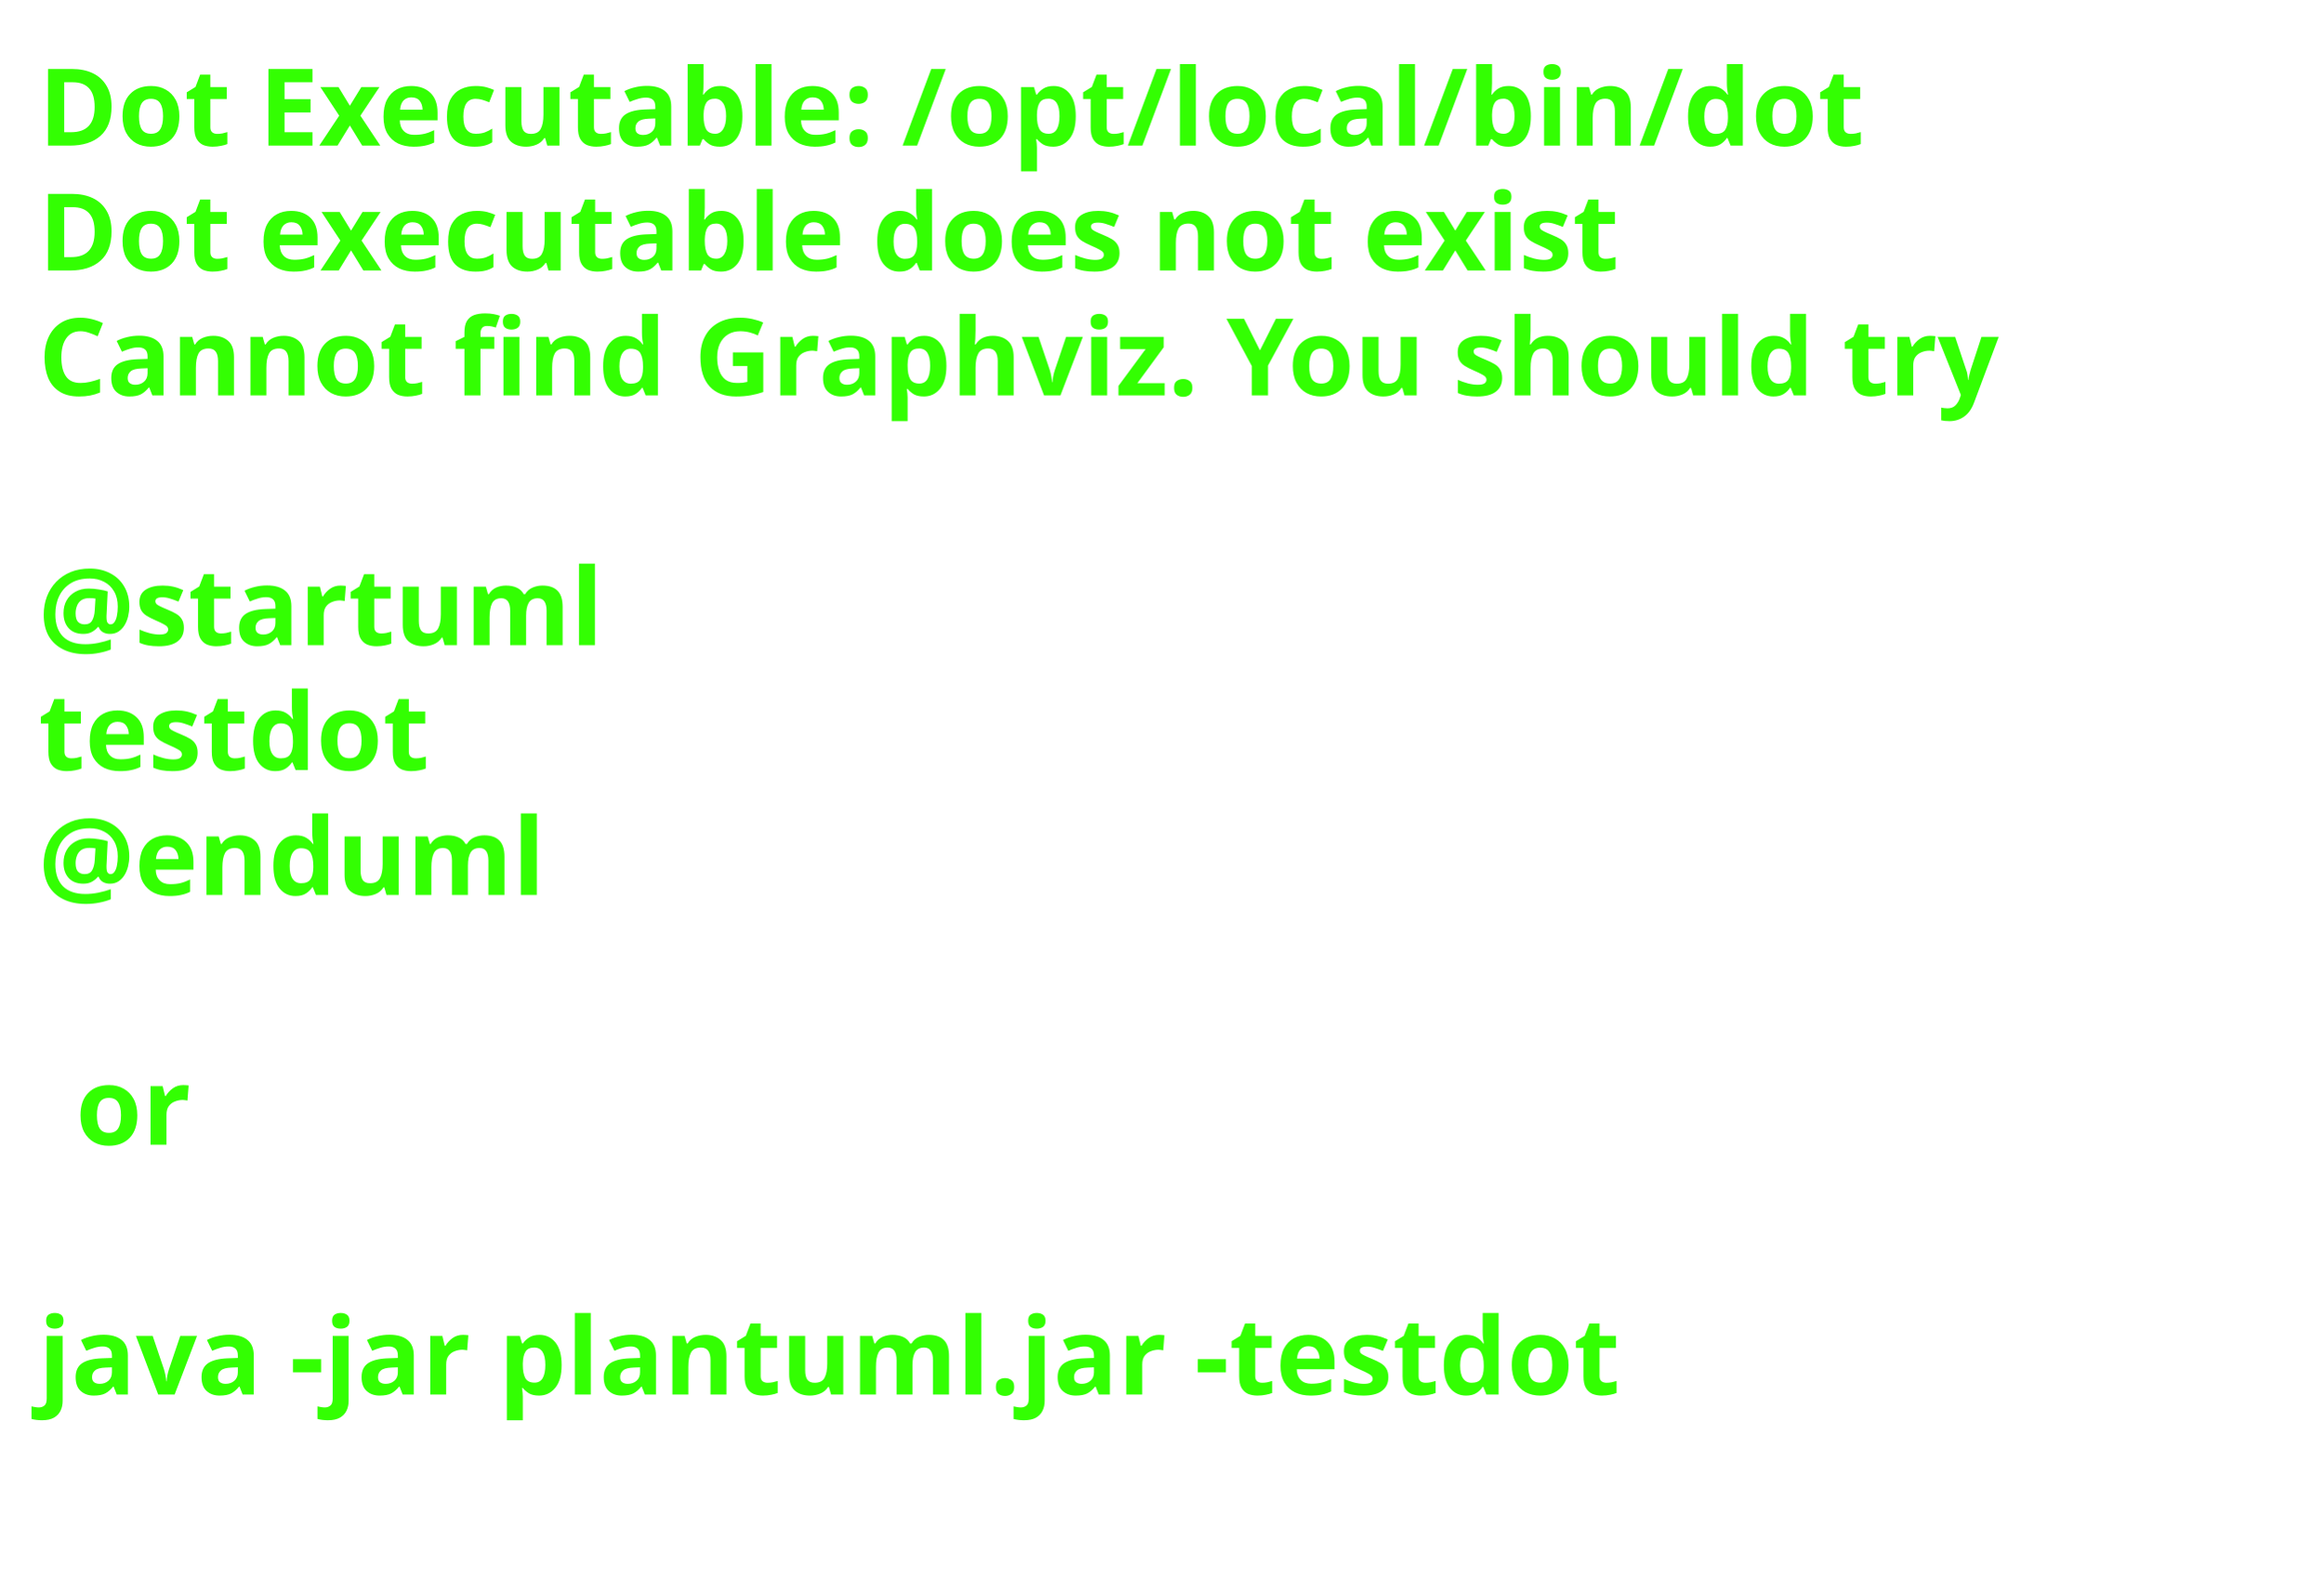
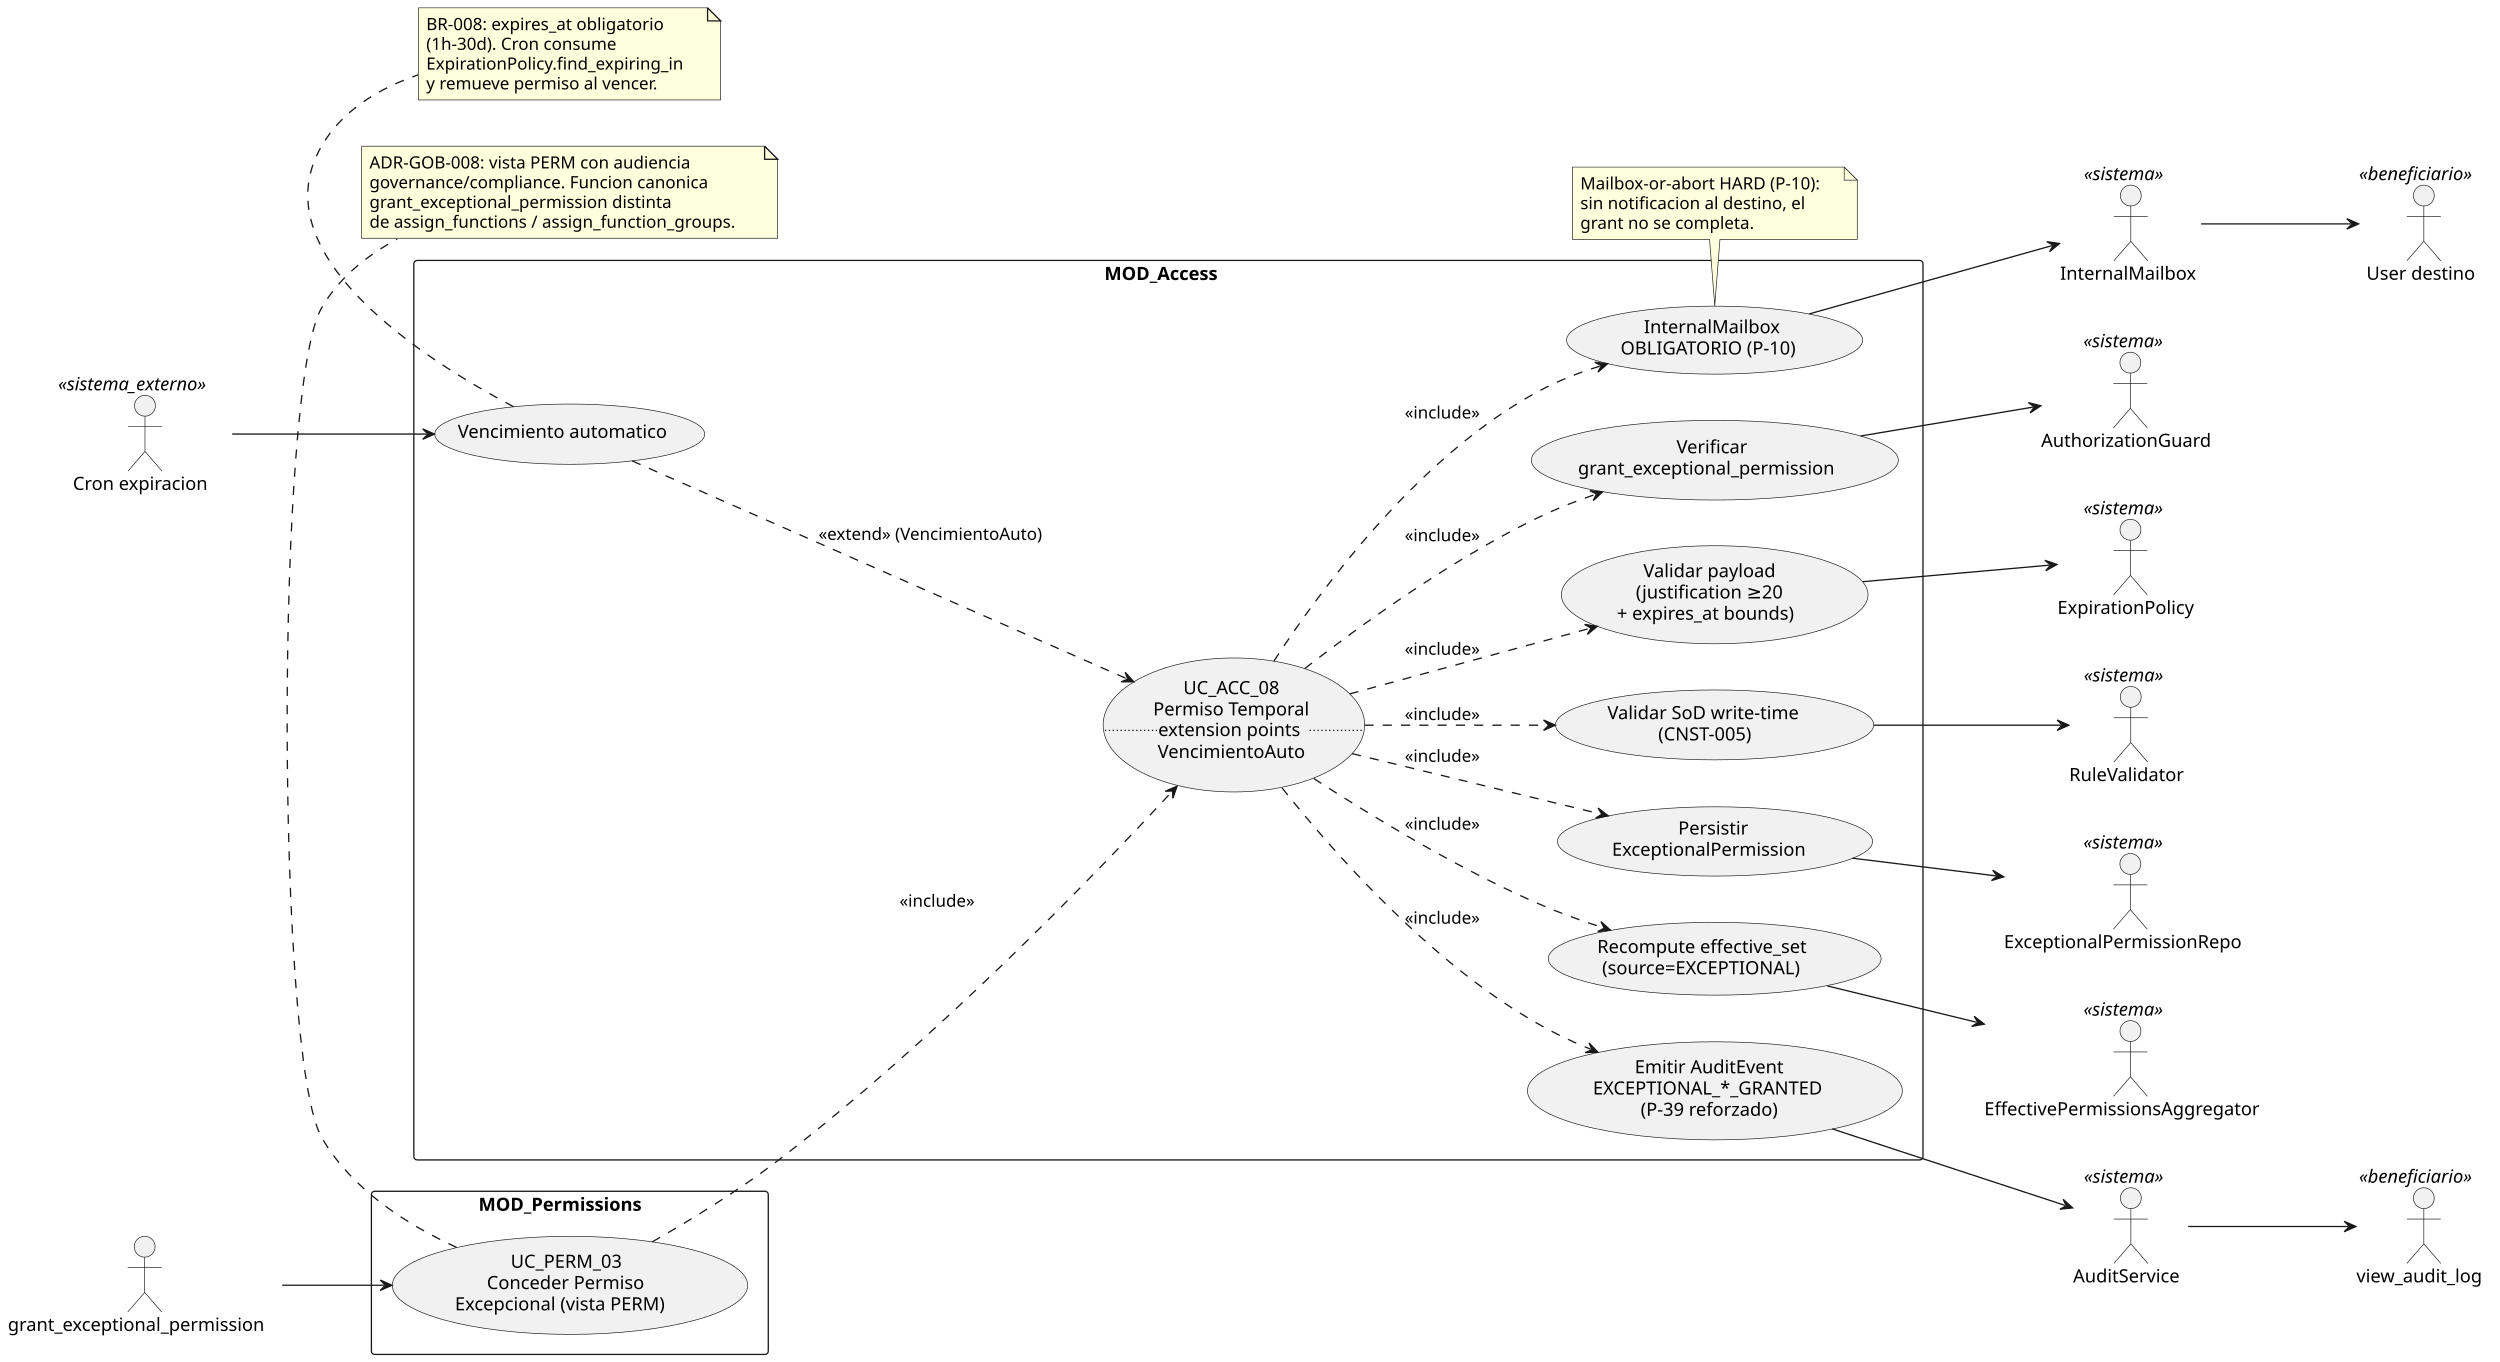
- <svg xmlns="http://www.w3.org/2000/svg" contentStyleType="text/css" height="206px" preserveAspectRatio="none" style="width:303px;height:206px;background:#FFFFFF;" version="1.1" viewBox="0 0 303 206" width="303px" zoomAndPan="magnify">
+ <svg xmlns="http://www.w3.org/2000/svg" contentStyleType="text/css" height="1043px" preserveAspectRatio="none" style="width:1915px;height:1043px;background:#FFFFFF;" version="1.1" viewBox="0 0 1915 1043" width="1915px" zoomAndPan="magnify">
  <defs />
  <g>
-     <text fill="#33FF02" font-family="sans-serif" font-size="14" font-weight="bold" lengthAdjust="spacing" textLength="264.954" x="5" y="19">Dot Executable: /opt/local/bin/dot</text>
-     <text fill="#33FF02" font-family="sans-serif" font-size="14" font-weight="bold" lengthAdjust="spacing" textLength="236.264" x="5" y="35.297">Dot executable does not exist</text>
-     <text fill="#33FF02" font-family="sans-serif" font-size="14" font-weight="bold" lengthAdjust="spacing" textLength="291.587" x="5" y="51.594">Cannot find Graphviz. You should try</text>
-     <text fill="#33FF02" font-family="sans-serif" font-size="14" font-weight="bold" lengthAdjust="spacing" textLength="4.874" x="5" y="67.891"> </text>
-     <text fill="#33FF02" font-family="sans-serif" font-size="14" font-weight="bold" lengthAdjust="spacing" textLength="81.423" x="5" y="84.188">@startuml</text>
-     <text fill="#33FF02" font-family="sans-serif" font-size="14" font-weight="bold" lengthAdjust="spacing" textLength="57.545" x="5" y="100.484">testdot</text>
-     <text fill="#33FF02" font-family="sans-serif" font-size="14" font-weight="bold" lengthAdjust="spacing" textLength="72.837" x="5" y="116.781">@enduml</text>
-     <text fill="#33FF02" font-family="sans-serif" font-size="14" font-weight="bold" lengthAdjust="spacing" textLength="4.874" x="5" y="133.078"> </text>
-     <text fill="#33FF02" font-family="sans-serif" font-size="14" font-weight="bold" lengthAdjust="spacing" textLength="16.523" x="9.874" y="149.375">or</text>
-     <text fill="#33FF02" font-family="sans-serif" font-size="14" font-weight="bold" lengthAdjust="spacing" textLength="4.874" x="5" y="165.672"> </text>
-     <text fill="#33FF02" font-family="sans-serif" font-size="14" font-weight="bold" lengthAdjust="spacing" textLength="234.507" x="5" y="181.969">java -jar plantuml.jar -testdot</text>
-     <text fill="#33FF02" font-family="sans-serif" font-size="14" font-weight="bold" lengthAdjust="spacing" textLength="4.874" x="5" y="198.266"> </text>
+     <g id="cluster_MOD_Permissions">
+       <rect fill="none" height="125" rx="2.5" ry="2.5" style="stroke:#181818;stroke-width:1.0;" width="304" x="284.5" y="912.5" />
+       <text fill="#000000" font-family="sans-serif" font-size="14" font-weight="bold" lengthAdjust="spacing" textLength="139.884" x="366.558" y="927.495">MOD_Permissions</text>
+     </g>
+     <g id="cluster_MOD_Access">
+       <rect fill="none" height="689" rx="2.5" ry="2.5" style="stroke:#181818;stroke-width:1.0;" width="1156" x="317" y="199.5" />
+       <text fill="#000000" font-family="sans-serif" font-size="14" font-weight="bold" lengthAdjust="spacing" textLength="98.048" x="845.976" y="214.495">MOD_Access</text>
+     </g>
+     <g id="elem_UC_PERM_03">
+       <ellipse cx="436.633" cy="984.571" fill="#F1F1F1" rx="136.133" ry="37.571" style="stroke:#181818;stroke-width:0.5;" />
+       <text fill="#000000" font-family="sans-serif" font-size="14" lengthAdjust="spacing" textLength="90.932" x="391.167" y="971.121">UC_PERM_03</text>
+       <text fill="#000000" font-family="sans-serif" font-size="14" lengthAdjust="spacing" textLength="127.429" x="372.918" y="987.418">Conceder Permiso</text>
+       <text fill="#000000" font-family="sans-serif" font-size="14" lengthAdjust="spacing" textLength="176.278" x="348.494" y="1003.714">Excepcional (vista PERM)</text>
+     </g>
+     <g id="elem_UC_ACC_08">
+       <ellipse cx="945.165" cy="555.32" fill="#F1F1F1" rx="100.165" ry="51.32" style="stroke:#181818;stroke-width:0.5;" />
+       <text fill="#000000" font-family="sans-serif" font-size="14" lengthAdjust="spacing" textLength="80.965" x="906.409" y="531.721">UC_ACC_08</text>
+       <text fill="#000000" font-family="sans-serif" font-size="14" lengthAdjust="spacing" textLength="127.128" x="883.328" y="548.018">Permiso Temporal</text>
+       <text fill="#000000" font-family="sans-serif" font-size="14" lengthAdjust="spacing" textLength="120.224" x="886.78" y="580.612">VencimientoAuto</text>
+       <line style="stroke:#181818;stroke-width:1.0;stroke-dasharray:1.0,2.0;" x1="846.328" x2="887.193" y1="559.468" y2="559.468" />
+       <text fill="#000000" font-family="sans-serif" font-size="14" lengthAdjust="spacing" textLength="115.944" x="887.193" y="563.815">extension points</text>
+       <line style="stroke:#181818;stroke-width:1.0;stroke-dasharray:1.0,2.0;" x1="1003.138" x2="1044.003" y1="559.468" y2="559.468" />
+     </g>
+     <g id="elem_VERIFICAR_AGR">
+       <ellipse cx="1313.563" cy="352.513" fill="#F1F1F1" rx="140.563" ry="30.513" style="stroke:#181818;stroke-width:0.5;" />
+       <text fill="#000000" font-family="sans-serif" font-size="14" lengthAdjust="spacing" textLength="58.687" x="1284.22" y="347.211">Verificar</text>
+       <text fill="#000000" font-family="sans-serif" font-size="14" lengthAdjust="spacing" textLength="209.665" x="1208.73" y="363.508">grant_exceptional_permission</text>
+     </g>
+     <g id="elem_VALIDAR_PAYLOAD">
+       <ellipse cx="1313.465" cy="455.571" fill="#F1F1F1" rx="117.465" ry="37.571" style="stroke:#181818;stroke-width:0.5;" />
+       <text fill="#000000" font-family="sans-serif" font-size="14" lengthAdjust="spacing" textLength="109.279" x="1258.825" y="442.121">Validar payload</text>
+       <text fill="#000000" font-family="sans-serif" font-size="14" lengthAdjust="spacing" textLength="120.805" x="1253.063" y="458.418">(justification ≥20</text>
+       <text fill="#000000" font-family="sans-serif" font-size="14" lengthAdjust="spacing" textLength="149.878" x="1238.526" y="474.714">+ expires_at bounds)</text>
+     </g>
+     <g id="elem_VALIDAR_SOD">
+       <ellipse cx="1313.378" cy="555.276" fill="#F1F1F1" rx="121.878" ry="26.776" style="stroke:#181818;stroke-width:0.5;" />
+       <text fill="#000000" font-family="sans-serif" font-size="14" lengthAdjust="spacing" textLength="158.17" x="1231.293" y="550.875">Validar SoD write-time</text>
+       <text fill="#000000" font-family="sans-serif" font-size="14" lengthAdjust="spacing" textLength="80.384" x="1270.186" y="567.172">(CNST-005)</text>
+     </g>
+     <g id="elem_PERSISTIR">
+       <ellipse cx="1313.701" cy="644.54" fill="#F1F1F1" rx="120.701" ry="26.54" style="stroke:#181818;stroke-width:0.5;" />
+       <text fill="#000000" font-family="sans-serif" font-size="14" lengthAdjust="spacing" textLength="56.424" x="1285.489" y="639.239">Persistir</text>
+       <text fill="#000000" font-family="sans-serif" font-size="14" lengthAdjust="spacing" textLength="157.869" x="1234.767" y="655.535">ExceptionalPermission</text>
+     </g>
+     <g id="elem_RECALC">
+       <ellipse cx="1313.478" cy="734.396" fill="#F1F1F1" rx="127.478" ry="27.896" style="stroke:#181818;stroke-width:0.5;" />
+       <text fill="#000000" font-family="sans-serif" font-size="14" lengthAdjust="spacing" textLength="174.009" x="1223.474" y="729.995">Recompute effective_set</text>
+       <text fill="#000000" font-family="sans-serif" font-size="14" lengthAdjust="spacing" textLength="166.503" x="1227.227" y="746.292">(source=EXCEPTIONAL)</text>
+     </g>
+     <g id="elem_MAILBOX">
+       <ellipse cx="1313.385" cy="260.547" fill="#F1F1F1" rx="113.385" ry="26.047" style="stroke:#181818;stroke-width:0.5;" />
+       <text fill="#000000" font-family="sans-serif" font-size="14" lengthAdjust="spacing" textLength="108.377" x="1259.197" y="255.245">InternalMailbox</text>
+       <text fill="#000000" font-family="sans-serif" font-size="14" lengthAdjust="spacing" textLength="144.108" x="1241.331" y="271.542">OBLIGATORIO (P-10)</text>
+     </g>
+     <g id="elem_AUDITAR">
+       <ellipse cx="1313.611" cy="835.571" fill="#F1F1F1" rx="143.611" ry="37.571" style="stroke:#181818;stroke-width:0.5;" />
+       <text fill="#000000" font-family="sans-serif" font-size="14" lengthAdjust="spacing" textLength="122.78" x="1252.22" y="822.121">Emitir AuditEvent</text>
+       <text fill="#000000" font-family="sans-serif" font-size="14" lengthAdjust="spacing" textLength="186.853" x="1220.184" y="838.418">EXCEPTIONAL_*_GRANTED</text>
+       <text fill="#000000" font-family="sans-serif" font-size="14" lengthAdjust="spacing" textLength="113.682" x="1256.77" y="854.714">(P-39 reforzado)</text>
+     </g>
+     <g id="elem_EXPIRY">
+       <ellipse cx="436.405" cy="332.581" fill="#F1F1F1" rx="103.405" ry="23.081" style="stroke:#181818;stroke-width:0.5;" />
+       <text fill="#000000" font-family="sans-serif" font-size="14" lengthAdjust="spacing" textLength="171.534" x="350.638" y="335.428">Vencimiento automatico</text>
+     </g>
+     <g id="elem_grant_exceptional_permission">
+       <ellipse cx="110.832" cy="955" fill="#F1F1F1" rx="8" ry="8" style="stroke:#181818;stroke-width:0.5;" />
+       <path d="M110.832,963 L110.832,990 M97.832,971 L123.832,971 M110.832,990 L97.832,1005 M110.832,990 L123.832,1005 " fill="none" style="stroke:#181818;stroke-width:0.5;" />
+       <text fill="#000000" font-family="sans-serif" font-size="14" lengthAdjust="spacing" textLength="209.665" x="6" y="1019.495">grant_exceptional_permission</text>
+     </g>
+     <g id="elem_User_destino">
+       <ellipse cx="1856.656" cy="149.797" fill="#F1F1F1" rx="8" ry="8" style="stroke:#181818;stroke-width:0.5;" />
+       <path d="M1856.656,157.797 L1856.656,184.797 M1843.656,165.797 L1869.656,165.797 M1856.656,184.797 L1843.656,199.797 M1856.656,184.797 L1869.656,199.797 " fill="none" style="stroke:#181818;stroke-width:0.5;" />
+       <text fill="#000000" font-family="sans-serif" font-size="14" lengthAdjust="spacing" textLength="87.972" x="1812.67" y="214.292">User destino</text>
+       <text fill="#000000" font-family="sans-serif" font-size="14" font-style="italic" lengthAdjust="spacing" textLength="99.312" x="1807" y="137.995">«beneficiario»</text>
+     </g>
+     <g id="elem_view_audit_log">
+       <ellipse cx="1856.649" cy="917.797" fill="#F1F1F1" rx="8" ry="8" style="stroke:#181818;stroke-width:0.5;" />
+       <path d="M1856.649,925.797 L1856.649,952.797 M1843.649,933.797 L1869.649,933.797 M1856.649,952.797 L1843.649,967.797 M1856.649,952.797 L1869.649,967.797 " fill="none" style="stroke:#181818;stroke-width:0.5;" />
+       <text fill="#000000" font-family="sans-serif" font-size="14" lengthAdjust="spacing" textLength="103.298" x="1805" y="982.292">view_audit_log</text>
+       <text fill="#000000" font-family="sans-serif" font-size="14" font-style="italic" lengthAdjust="spacing" textLength="99.312" x="1806.993" y="905.995">«beneficiario»</text>
+     </g>
+     <g id="elem_AuthorizationGuard">
+       <ellipse cx="1631.856" cy="277.797" fill="#F1F1F1" rx="8" ry="8" style="stroke:#181818;stroke-width:0.5;" />
+       <path d="M1631.856,285.797 L1631.856,312.797 M1618.856,293.797 L1644.856,293.797 M1631.856,312.797 L1618.856,327.797 M1631.856,312.797 L1644.856,327.797 " fill="none" style="stroke:#181818;stroke-width:0.5;" />
+       <text fill="#000000" font-family="sans-serif" font-size="14" lengthAdjust="spacing" textLength="136.712" x="1563.5" y="342.292">AuthorizationGuard</text>
+       <text fill="#000000" font-family="sans-serif" font-size="14" font-style="italic" lengthAdjust="spacing" textLength="71.928" x="1595.892" y="265.995">«sistema»</text>
+     </g>
+     <g id="elem_ExceptionalPermissionRepo">
+       <ellipse cx="1631.831" cy="661.797" fill="#F1F1F1" rx="8" ry="8" style="stroke:#181818;stroke-width:0.5;" />
+       <path d="M1631.831,669.797 L1631.831,696.797 M1618.831,677.797 L1644.831,677.797 M1631.831,696.797 L1618.831,711.797 M1631.831,696.797 L1644.831,711.797 " fill="none" style="stroke:#181818;stroke-width:0.5;" />
+       <text fill="#000000" font-family="sans-serif" font-size="14" lengthAdjust="spacing" textLength="193.662" x="1535" y="726.292">ExceptionalPermissionRepo</text>
+       <text fill="#000000" font-family="sans-serif" font-size="14" font-style="italic" lengthAdjust="spacing" textLength="71.928" x="1595.867" y="649.995">«sistema»</text>
+     </g>
+     <g id="elem_ExpirationPolicy">
+       <ellipse cx="1631.915" cy="405.797" fill="#F1F1F1" rx="8" ry="8" style="stroke:#181818;stroke-width:0.5;" />
+       <path d="M1631.915,413.797 L1631.915,440.797 M1618.915,421.797 L1644.915,421.797 M1631.915,440.797 L1618.915,455.797 M1631.915,440.797 L1644.915,455.797 " fill="none" style="stroke:#181818;stroke-width:0.5;" />
+       <text fill="#000000" font-family="sans-serif" font-size="14" lengthAdjust="spacing" textLength="111.829" x="1576" y="470.292">ExpirationPolicy</text>
+       <text fill="#000000" font-family="sans-serif" font-size="14" font-style="italic" lengthAdjust="spacing" textLength="71.928" x="1595.951" y="393.995">«sistema»</text>
+     </g>
+     <g id="elem_RuleValidator">
+       <ellipse cx="1632.158" cy="533.797" fill="#F1F1F1" rx="8" ry="8" style="stroke:#181818;stroke-width:0.5;" />
+       <path d="M1632.158,541.797 L1632.158,568.797 M1619.158,549.797 L1645.158,549.797 M1632.158,568.797 L1619.158,583.797 M1632.158,568.797 L1645.158,583.797 " fill="none" style="stroke:#181818;stroke-width:0.5;" />
+       <text fill="#000000" font-family="sans-serif" font-size="14" lengthAdjust="spacing" textLength="94.315" x="1585" y="598.292">RuleValidator</text>
+       <text fill="#000000" font-family="sans-serif" font-size="14" font-style="italic" lengthAdjust="spacing" textLength="71.928" x="1596.194" y="521.995">«sistema»</text>
+     </g>
+     <g id="elem_EffectivePermissionsAggregator">
+       <ellipse cx="1631.918" cy="789.797" fill="#F1F1F1" rx="8" ry="8" style="stroke:#181818;stroke-width:0.5;" />
+       <path d="M1631.918,797.797 L1631.918,824.797 M1618.918,805.797 L1644.918,805.797 M1631.918,824.797 L1618.918,839.797 M1631.918,824.797 L1644.918,839.797 " fill="none" style="stroke:#181818;stroke-width:0.5;" />
+       <text fill="#000000" font-family="sans-serif" font-size="14" lengthAdjust="spacing" textLength="223.836" x="1520" y="854.292">EffectivePermissionsAggregator</text>
+       <text fill="#000000" font-family="sans-serif" font-size="14" font-style="italic" lengthAdjust="spacing" textLength="71.928" x="1595.954" y="777.995">«sistema»</text>
+     </g>
+     <g id="elem_InternalMailbox">
+       <ellipse cx="1632.188" cy="149.797" fill="#F1F1F1" rx="8" ry="8" style="stroke:#181818;stroke-width:0.5;" />
+       <path d="M1632.188,157.797 L1632.188,184.797 M1619.188,165.797 L1645.188,165.797 M1632.188,184.797 L1619.188,199.797 M1632.188,184.797 L1645.188,199.797 " fill="none" style="stroke:#181818;stroke-width:0.5;" />
+       <text fill="#000000" font-family="sans-serif" font-size="14" lengthAdjust="spacing" textLength="108.377" x="1578" y="214.292">InternalMailbox</text>
+       <text fill="#000000" font-family="sans-serif" font-size="14" font-style="italic" lengthAdjust="spacing" textLength="71.928" x="1596.225" y="137.995">«sistema»</text>
+     </g>
+     <g id="elem_AuditService">
+       <ellipse cx="1632.228" cy="917.797" fill="#F1F1F1" rx="8" ry="8" style="stroke:#181818;stroke-width:0.5;" />
+       <path d="M1632.228,925.797 L1632.228,952.797 M1619.228,933.797 L1645.228,933.797 M1632.228,952.797 L1619.228,967.797 M1632.228,952.797 L1645.228,967.797 " fill="none" style="stroke:#181818;stroke-width:0.5;" />
+       <text fill="#000000" font-family="sans-serif" font-size="14" lengthAdjust="spacing" textLength="88.457" x="1588" y="982.292">AuditService</text>
+       <text fill="#000000" font-family="sans-serif" font-size="14" font-style="italic" lengthAdjust="spacing" textLength="71.928" x="1596.265" y="905.995">«sistema»</text>
+     </g>
+     <g id="elem_Cron_expiracion">
+       <ellipse cx="111.061" cy="310.797" fill="#F1F1F1" rx="8" ry="8" style="stroke:#181818;stroke-width:0.5;" />
+       <path d="M111.061,318.797 L111.061,345.797 M98.061,326.797 L124.061,326.797 M111.061,345.797 L98.061,360.797 M111.061,345.797 L124.061,360.797 " fill="none" style="stroke:#181818;stroke-width:0.5;" />
+       <text fill="#000000" font-family="sans-serif" font-size="14" lengthAdjust="spacing" textLength="110.455" x="55.834" y="375.292">Cron expiracion</text>
+       <text fill="#000000" font-family="sans-serif" font-size="14" font-style="italic" lengthAdjust="spacing" textLength="133.123" x="44.5" y="298.995">«sistema_externo»</text>
+     </g>
+     <g id="elem_GMN45">
+       <path d="M277,112 L277,182.531 L595.686,182.531 L595.686,122 L585.686,112 L277,112 " fill="#FEFFDD" style="stroke:#181818;stroke-width:0.5;" />
+       <path d="M585.686,112 L585.686,122 L595.686,122 L585.686,112 " fill="#FEFFDD" style="stroke:#181818;stroke-width:1.0;" />
+       <text fill="#000000" font-family="sans-serif" font-size="13" lengthAdjust="spacing" textLength="266.081" x="283" y="129.067">ADR-GOB-008: vista PERM con audiencia</text>
+       <text fill="#000000" font-family="sans-serif" font-size="13" lengthAdjust="spacing" textLength="277.38" x="283" y="144.2">governance/compliance. Funcion canonica</text>
+       <text fill="#000000" font-family="sans-serif" font-size="13" lengthAdjust="spacing" textLength="247.47" x="283" y="159.333">grant_exceptional_permission distinta</text>
+       <text fill="#000000" font-family="sans-serif" font-size="13" lengthAdjust="spacing" textLength="297.686" x="283" y="174.465">de assign_functions / assign_function_groups.</text>
+     </g>
+     <g id="elem_GMN48">
+       <path d="M1204.5,128 L1204.5,183.398 A0,0 0 0 0 1204.5,183.398 L1309.5,183.398 L1313.5,234.25 L1317.5,183.398 L1422.671,183.398 A0,0 0 0 0 1422.671,183.398 L1422.671,138 L1412.671,128 L1204.5,128 A0,0 0 0 0 1204.5,128 " fill="#FEFFDD" style="stroke:#181818;stroke-width:0.5;" />
+       <path d="M1412.671,128 L1412.671,138 L1422.671,138 L1412.671,128 " fill="#FEFFDD" style="stroke:#181818;stroke-width:0.5;" />
+       <text fill="#000000" font-family="sans-serif" font-size="13" lengthAdjust="spacing" textLength="197.171" x="1210.5" y="145.067">Mailbox-or-abort HARD (P-10):</text>
+       <text fill="#000000" font-family="sans-serif" font-size="13" lengthAdjust="spacing" textLength="185.555" x="1210.5" y="160.2">sin notificacion al destino, el</text>
+       <text fill="#000000" font-family="sans-serif" font-size="13" lengthAdjust="spacing" textLength="143.083" x="1210.5" y="175.333">grant no se completa.</text>
+     </g>
+     <g id="elem_GMN51">
+       <path d="M320.5,6 L320.5,76.531 L552.007,76.531 L552.007,16 L542.007,6 L320.5,6 " fill="#FEFFDD" style="stroke:#181818;stroke-width:0.5;" />
+       <path d="M542.007,6 L542.007,16 L552.007,16 L542.007,6 " fill="#FEFFDD" style="stroke:#181818;stroke-width:1.0;" />
+       <text fill="#000000" font-family="sans-serif" font-size="13" lengthAdjust="spacing" textLength="196.942" x="326.5" y="23.067">BR-008: expires_at obligatorio</text>
+       <text fill="#000000" font-family="sans-serif" font-size="13" lengthAdjust="spacing" textLength="158.165" x="326.5" y="38.2">(1h-30d). Cron consume</text>
+       <text fill="#000000" font-family="sans-serif" font-size="13" lengthAdjust="spacing" textLength="210.507" x="326.5" y="53.333">ExpirationPolicy.find_expiring_in</text>
+       <text fill="#000000" font-family="sans-serif" font-size="13" lengthAdjust="spacing" textLength="194.886" x="326.5" y="68.465">y remueve permiso al vencer.</text>
+     </g>
+     <g id="link_grant_exceptional_permission_UC_PERM_03">
+       <path d="M216.14,984.5 C242.92,984.5 266.13,984.5 294.24,984.5 " fill="none" id="grant_exceptional_permission-to-UC_PERM_03" style="stroke:#181818;stroke-width:1.0;" />
+       <polygon fill="#181818" points="300.24,984.5,291.24,980.5,295.24,984.5,291.24,988.5,300.24,984.5" style="stroke:#181818;stroke-width:1.0;" />
+     </g>
+     <g id="link_UC_PERM_03_UC_ACC_08">
+       <path d="M499.58,951.28 C529.85,934.03 566.17,911.74 596.5,888.5 C715.74,797.17 834.771,674.32 897.531,606.62 " fill="none" id="UC_PERM_03-to-UC_ACC_08" style="stroke:#181818;stroke-width:1.0;stroke-dasharray:7.0,7.0;" />
+       <polygon fill="#181818" points="901.61,602.22,892.558,606.101,898.211,605.887,898.425,611.54,901.61,602.22" style="stroke:#181818;stroke-width:1.0;" />
+       <text fill="#000000" font-family="sans-serif" font-size="13" lengthAdjust="spacing" textLength="63.007" x="689" y="694.567">«include»</text>
+     </g>
+     <g id="link_UC_ACC_08_VERIFICAR_AGR">
+       <path d="M999.45,512.09 C1043.23,478.16 1107.87,431.68 1170,400.5 C1188.08,391.43 1202.611,385.417 1221.981,378.697 " fill="none" id="UC_ACC_08-to-VERIFICAR_AGR" style="stroke:#181818;stroke-width:1.0;stroke-dasharray:7.0,7.0;" />
+       <polygon fill="#181818" points="1227.65,376.73,1217.836,375.901,1222.926,378.369,1220.458,383.459,1227.65,376.73" style="stroke:#181818;stroke-width:1.0;" />
+       <text fill="#000000" font-family="sans-serif" font-size="13" lengthAdjust="spacing" textLength="63.007" x="1076" y="414.567">«include»</text>
+     </g>
+     <g id="link_UC_ACC_08_VALIDAR_PAYLOAD">
+       <path d="M1033.79,531.55 C1091.18,515.89 1160.112,497.079 1217.732,481.359 " fill="none" id="UC_ACC_08-to-VALIDAR_PAYLOAD" style="stroke:#181818;stroke-width:1.0;stroke-dasharray:7.0,7.0;" />
+       <polygon fill="#181818" points="1223.52,479.78,1213.784,478.29,1218.696,481.096,1215.89,486.008,1223.52,479.78" style="stroke:#181818;stroke-width:1.0;" />
+       <text fill="#000000" font-family="sans-serif" font-size="13" lengthAdjust="spacing" textLength="63.007" x="1076" y="501.567">«include»</text>
+     </g>
+     <g id="link_UC_ACC_08_VALIDAR_SOD">
+       <path d="M1045.18,555.5 C1090.23,555.5 1137.93,555.5 1185.34,555.5 " fill="none" id="UC_ACC_08-to-VALIDAR_SOD" style="stroke:#181818;stroke-width:1.0;stroke-dasharray:7.0,7.0;" />
+       <polygon fill="#181818" points="1191.34,555.5,1182.34,551.5,1186.34,555.5,1182.34,559.5,1191.34,555.5" style="stroke:#181818;stroke-width:1.0;" />
+       <text fill="#000000" font-family="sans-serif" font-size="13" lengthAdjust="spacing" textLength="63.007" x="1076" y="551.567">«include»</text>
+     </g>
+     <g id="link_UC_ACC_08_PERSISTIR">
+       <path d="M1035.66,577.27 C1095.63,591.84 1168.049,609.425 1226.059,623.505 " fill="none" id="UC_ACC_08-to-PERSISTIR" style="stroke:#181818;stroke-width:1.0;stroke-dasharray:7.0,7.0;" />
+       <polygon fill="#181818" points="1231.89,624.92,1224.087,618.91,1227.031,623.741,1222.2,626.684,1231.89,624.92" style="stroke:#181818;stroke-width:1.0;" />
+       <text fill="#000000" font-family="sans-serif" font-size="13" lengthAdjust="spacing" textLength="63.007" x="1076" y="583.567">«include»</text>
+     </g>
+     <g id="link_UC_ACC_08_RECALC">
+       <path d="M1006.28,596.32 C1050.27,624.85 1112.08,662.36 1170,688.5 C1190.14,697.59 1206.911,703.875 1227.951,710.675 " fill="none" id="UC_ACC_08-to-RECALC" style="stroke:#181818;stroke-width:1.0;stroke-dasharray:7.0,7.0;" />
+       <polygon fill="#181818" points="1233.66,712.52,1226.326,705.946,1228.902,710.982,1223.866,713.558,1233.66,712.52" style="stroke:#181818;stroke-width:1.0;" />
+       <text fill="#000000" font-family="sans-serif" font-size="13" lengthAdjust="spacing" textLength="63.007" x="1076" y="635.567">«include»</text>
+     </g>
+     <g id="link_UC_ACC_08_MAILBOX">
+       <path d="M975.78,506.43 C1013.53,448.69 1084.14,354.36 1170,304.5 C1188.81,293.58 1204.891,286.874 1225.701,280.394 " fill="none" id="UC_ACC_08-to-MAILBOX" style="stroke:#181818;stroke-width:1.0;stroke-dasharray:7.0,7.0;" />
+       <polygon fill="#181818" points="1231.43,278.61,1221.648,277.467,1226.656,280.096,1224.026,285.105,1231.43,278.61" style="stroke:#181818;stroke-width:1.0;" />
+       <text fill="#000000" font-family="sans-serif" font-size="13" lengthAdjust="spacing" textLength="63.007" x="1076" y="320.567">«include»</text>
+     </g>
+     <g id="link_UC_ACC_08_AUDITAR">
+       <path d="M982.03,603.52 C1022.47,654.23 1092.65,733.11 1170,779.5 C1186.75,789.55 1200.092,796.155 1218.492,803.735 " fill="none" id="UC_ACC_08-to-AUDITAR" style="stroke:#181818;stroke-width:1.0;stroke-dasharray:7.0,7.0;" />
+       <polygon fill="#181818" points="1224.04,806.02,1217.242,798.893,1219.417,804.115,1214.195,806.29,1224.04,806.02" style="stroke:#181818;stroke-width:1.0;" />
+       <text fill="#000000" font-family="sans-serif" font-size="13" lengthAdjust="spacing" textLength="63.007" x="1076" y="707.567">«include»</text>
+     </g>
+     <g id="link_EXPIRY_UC_ACC_08">
+       <path d="M484.24,353.08 C572.04,391.73 756.799,473.082 862.989,519.832 " fill="none" id="EXPIRY-to-UC_ACC_08" style="stroke:#181818;stroke-width:1.0;stroke-dasharray:7.0,7.0;" />
+       <polygon fill="#181818" points="868.48,522.25,861.855,514.963,863.904,520.235,858.631,522.285,868.48,522.25" style="stroke:#181818;stroke-width:1.0;" />
+       <text fill="#000000" font-family="sans-serif" font-size="13" lengthAdjust="spacing" textLength="187.097" x="627" y="413.567">«extend» (VencimientoAuto)</text>
+     </g>
+     <g id="link_VERIFICAR_AGR_AuthorizationGuard">
+       <path d="M1425.2,333.96 C1471.19,326.26 1517.172,318.561 1557.342,311.831 " fill="none" id="VERIFICAR_AGR-to-AuthorizationGuard" style="stroke:#181818;stroke-width:1.0;" />
+       <polygon fill="#181818" points="1563.26,310.84,1553.723,308.382,1558.329,311.666,1555.045,316.272,1563.26,310.84" style="stroke:#181818;stroke-width:1.0;" />
+     </g>
+     <g id="link_VALIDAR_PAYLOAD_ExpirationPolicy">
+       <path d="M1426.98,445.55 C1477.44,441.09 1528.713,436.549 1569.703,432.919 " fill="none" id="VALIDAR_PAYLOAD-to-ExpirationPolicy" style="stroke:#181818;stroke-width:1.0;" />
+       <polygon fill="#181818" points="1575.68,432.39,1566.362,429.2,1570.699,432.831,1567.068,437.168,1575.68,432.39" style="stroke:#181818;stroke-width:1.0;" />
+     </g>
+     <g id="link_VALIDAR_SOD_RuleValidator">
+       <path d="M1435.51,555.5 C1487.69,555.5 1539.59,555.5 1578.74,555.5 " fill="none" id="VALIDAR_SOD-to-RuleValidator" style="stroke:#181818;stroke-width:1.0;" />
+       <polygon fill="#181818" points="1584.74,555.5,1575.74,551.5,1579.74,555.5,1575.74,559.5,1584.74,555.5" style="stroke:#181818;stroke-width:1.0;" />
+     </g>
+     <g id="link_PERSISTIR_ExceptionalPermissionRepo">
+       <path d="M1419.01,657.38 C1456.37,661.98 1492.315,666.405 1528.935,670.925 " fill="none" id="PERSISTIR-to-ExceptionalPermissionRepo" style="stroke:#181818;stroke-width:1.0;" />
+       <polygon fill="#181818" points="1534.89,671.66,1526.448,666.588,1529.928,671.048,1525.468,674.527,1534.89,671.66" style="stroke:#181818;stroke-width:1.0;" />
+     </g>
+     <g id="link_RECALC_EffectivePermissionsAggregator">
+       <path d="M1399.73,755.24 C1436.72,764.23 1474.69,773.472 1514.17,783.072 " fill="none" id="RECALC-to-EffectivePermissionsAggregator" style="stroke:#181818;stroke-width:1.0;" />
+       <polygon fill="#181818" points="1520,784.49,1512.2,778.477,1515.142,783.309,1510.31,786.25,1520,784.49" style="stroke:#181818;stroke-width:1.0;" />
+     </g>
+     <g id="link_MAILBOX_InternalMailbox">
+       <path d="M1385.92,240.42 C1444.08,224.06 1519.134,202.954 1571.804,188.144 " fill="none" id="MAILBOX-to-InternalMailbox" style="stroke:#181818;stroke-width:1.0;" />
+       <polygon fill="#181818" points="1577.58,186.52,1567.833,185.106,1572.767,187.873,1569.999,192.807,1577.58,186.52" style="stroke:#181818;stroke-width:1.0;" />
+     </g>
+     <g id="link_InternalMailbox_User_destino">
+       <path d="M1686.01,171.5 C1722.64,171.5 1765.01,171.5 1800.7,171.5 " fill="none" id="InternalMailbox-to-User_destino" style="stroke:#181818;stroke-width:1.0;" />
+       <polygon fill="#181818" points="1806.7,171.5,1797.7,167.5,1801.7,171.5,1797.7,175.5,1806.7,171.5" style="stroke:#181818;stroke-width:1.0;" />
+     </g>
+     <g id="link_AUDITAR_AuditService">
+       <path d="M1403.51,864.75 C1463.66,884.51 1534.74,907.867 1581.94,923.377 " fill="none" id="AUDITAR-to-AuditService" style="stroke:#181818;stroke-width:1.0;" />
+       <polygon fill="#181818" points="1587.64,925.25,1580.339,918.64,1582.89,923.689,1577.841,926.24,1587.64,925.25" style="stroke:#181818;stroke-width:1.0;" />
+     </g>
+     <g id="link_AuditService_view_audit_log">
+       <path d="M1676.16,939.5 C1712.94,939.5 1759.84,939.5 1798.66,939.5 " fill="none" id="AuditService-to-view_audit_log" style="stroke:#181818;stroke-width:1.0;" />
+       <polygon fill="#181818" points="1804.66,939.5,1795.66,935.5,1799.66,939.5,1795.66,943.5,1804.66,939.5" style="stroke:#181818;stroke-width:1.0;" />
+     </g>
+     <g id="link_Cron_expiracion_EXPIRY">
+       <path d="M177.85,332.5 C222.38,332.5 276.07,332.5 326.79,332.5 " fill="none" id="Cron_expiracion-to-EXPIRY" style="stroke:#181818;stroke-width:1.0;" />
+       <polygon fill="#181818" points="332.79,332.5,323.79,328.5,327.79,332.5,323.79,336.5,332.79,332.5" style="stroke:#181818;stroke-width:1.0;" />
+     </g>
+     <g id="link_UC_PERM_03_GMN45">
+       <path d="M349.79,955.52 C310.83,937.66 268.66,910.46 246.25,871 C211.41,809.65 211,297.12 246.25,236 C259.54,212.96 280.72,195.87 304.21,183.2 " fill="none" id="UC_PERM_03-GMN45" style="stroke:#181818;stroke-width:1.0;stroke-dasharray:7.0,7.0;" />
+     </g>
+     <g id="link_EXPIRY_GMN51">
+       <path d="M393.31,311.52 C323.62,274.66 198.76,194.34 246.25,112 C262.09,84.54 290.31,67.67 320.24,57.35 " fill="none" id="EXPIRY-GMN51" style="stroke:#181818;stroke-width:1.0;stroke-dasharray:7.0,7.0;" />
+     </g>
  </g>
</svg>
